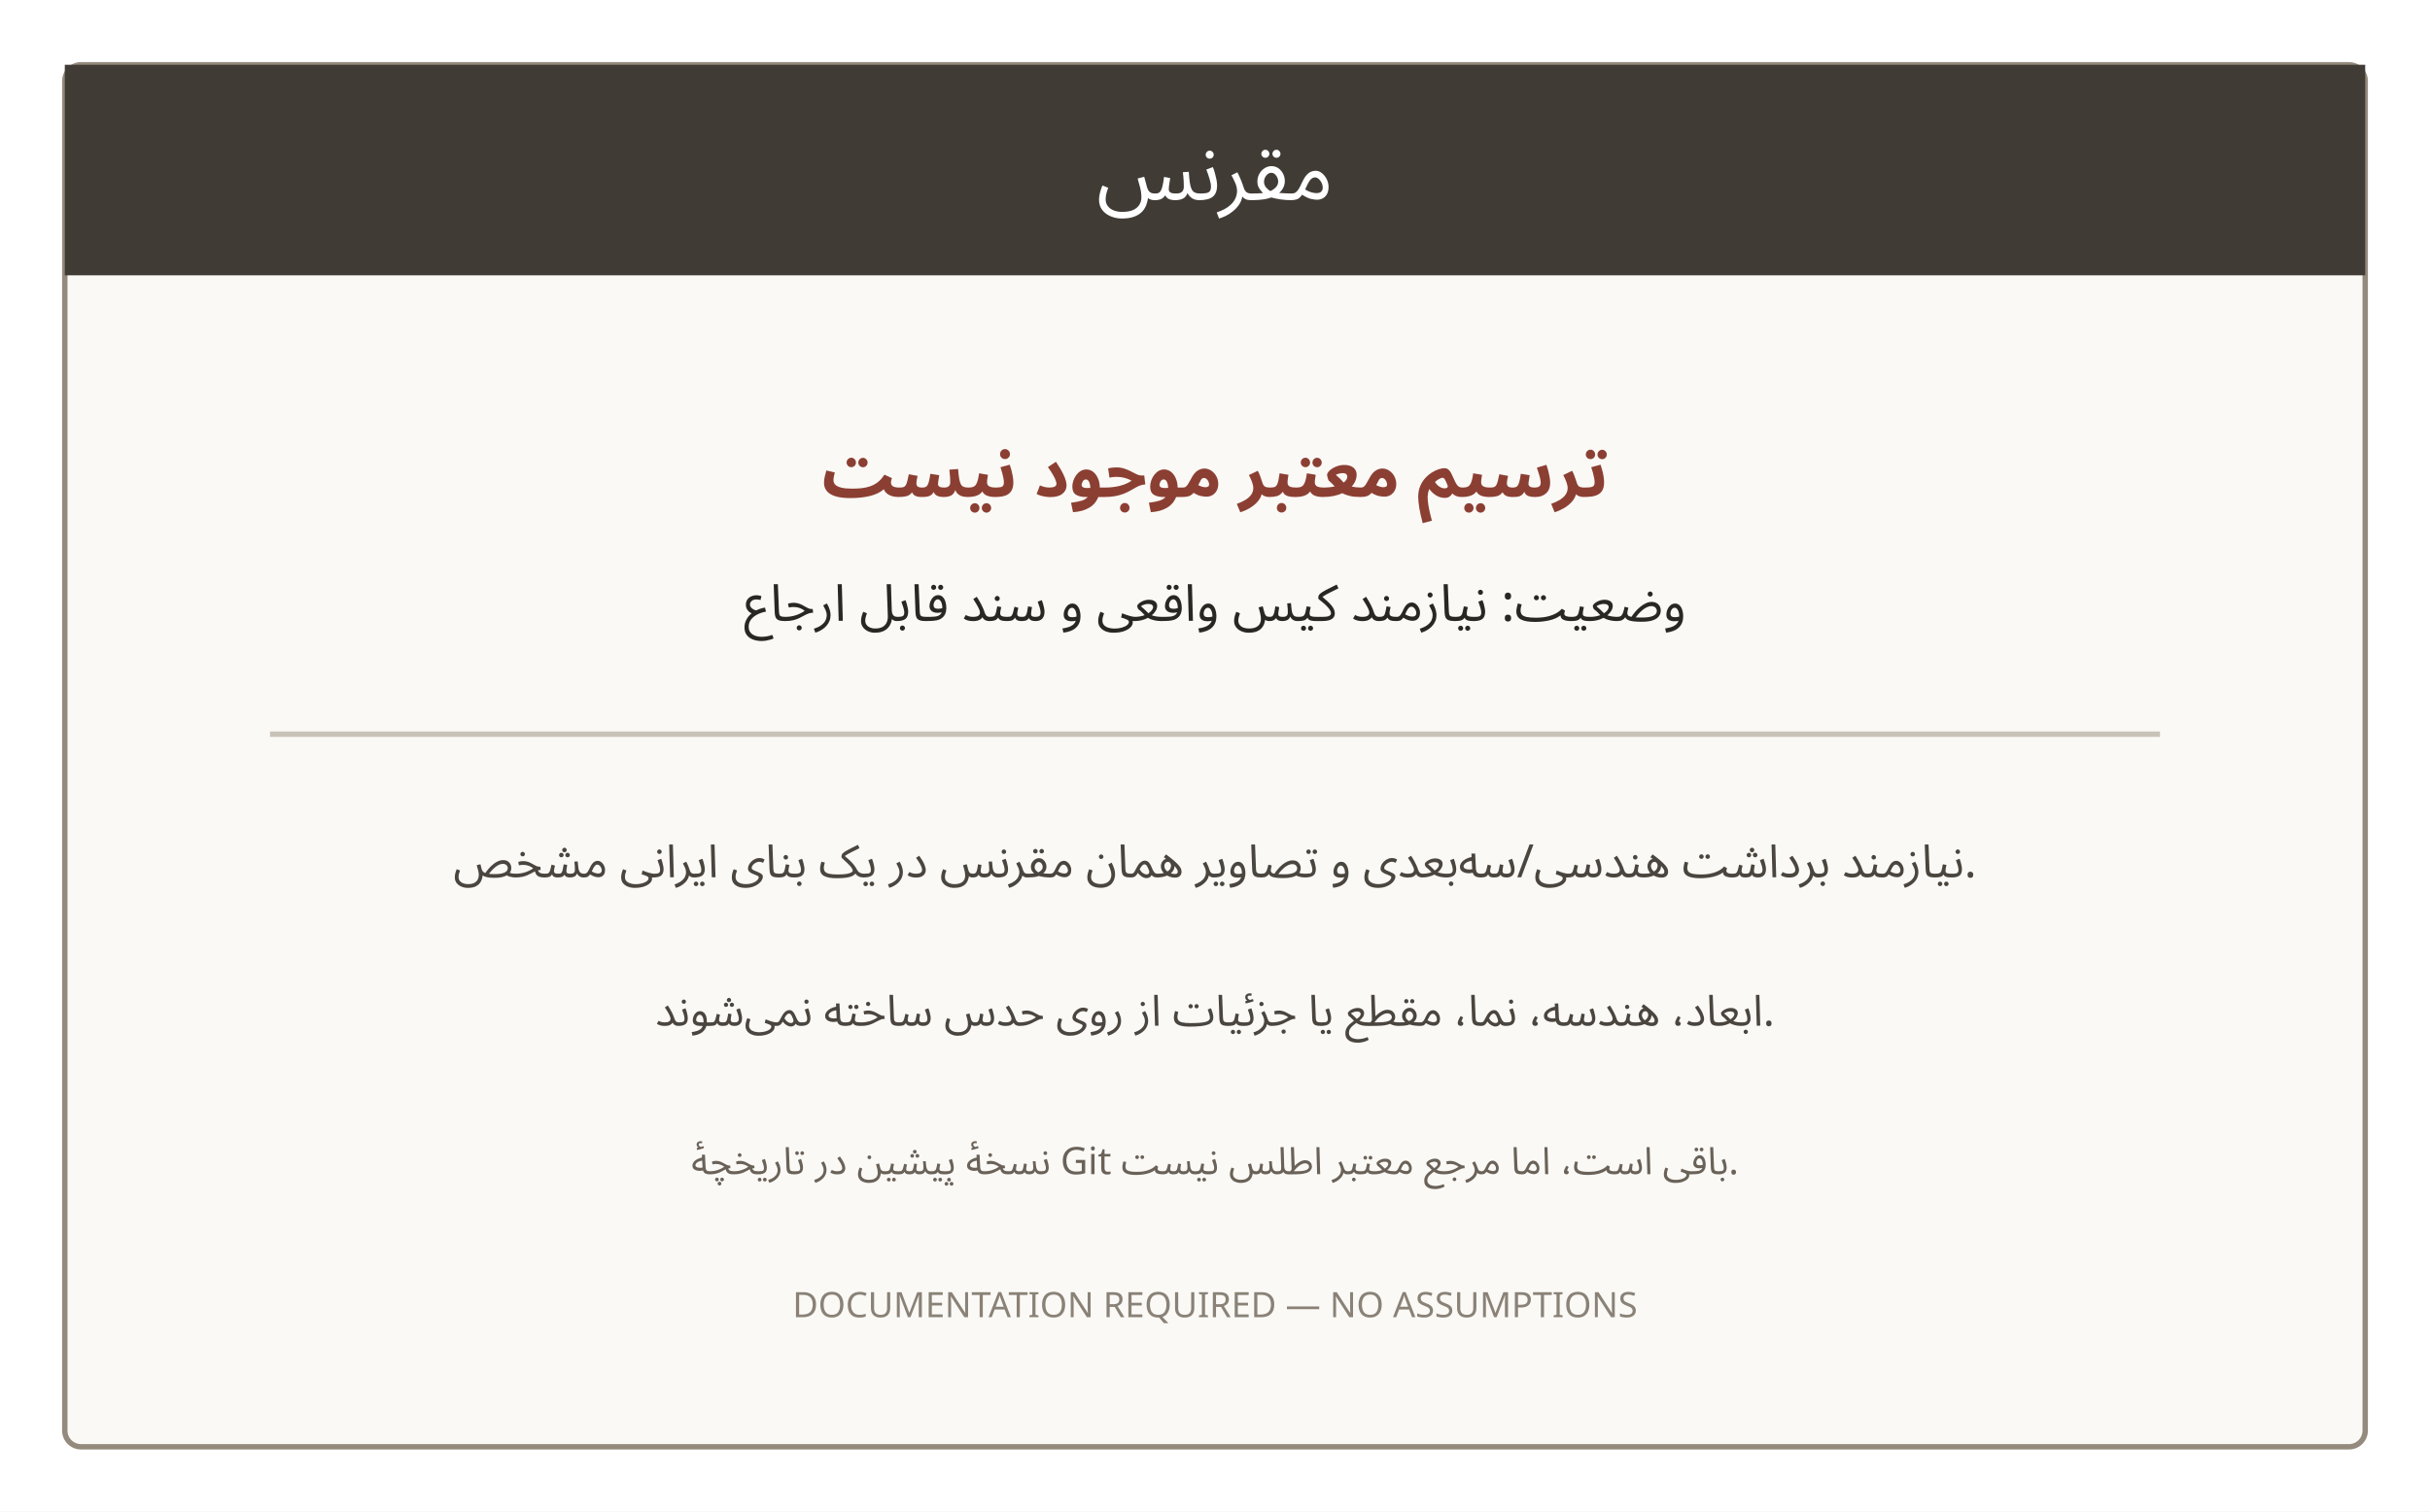
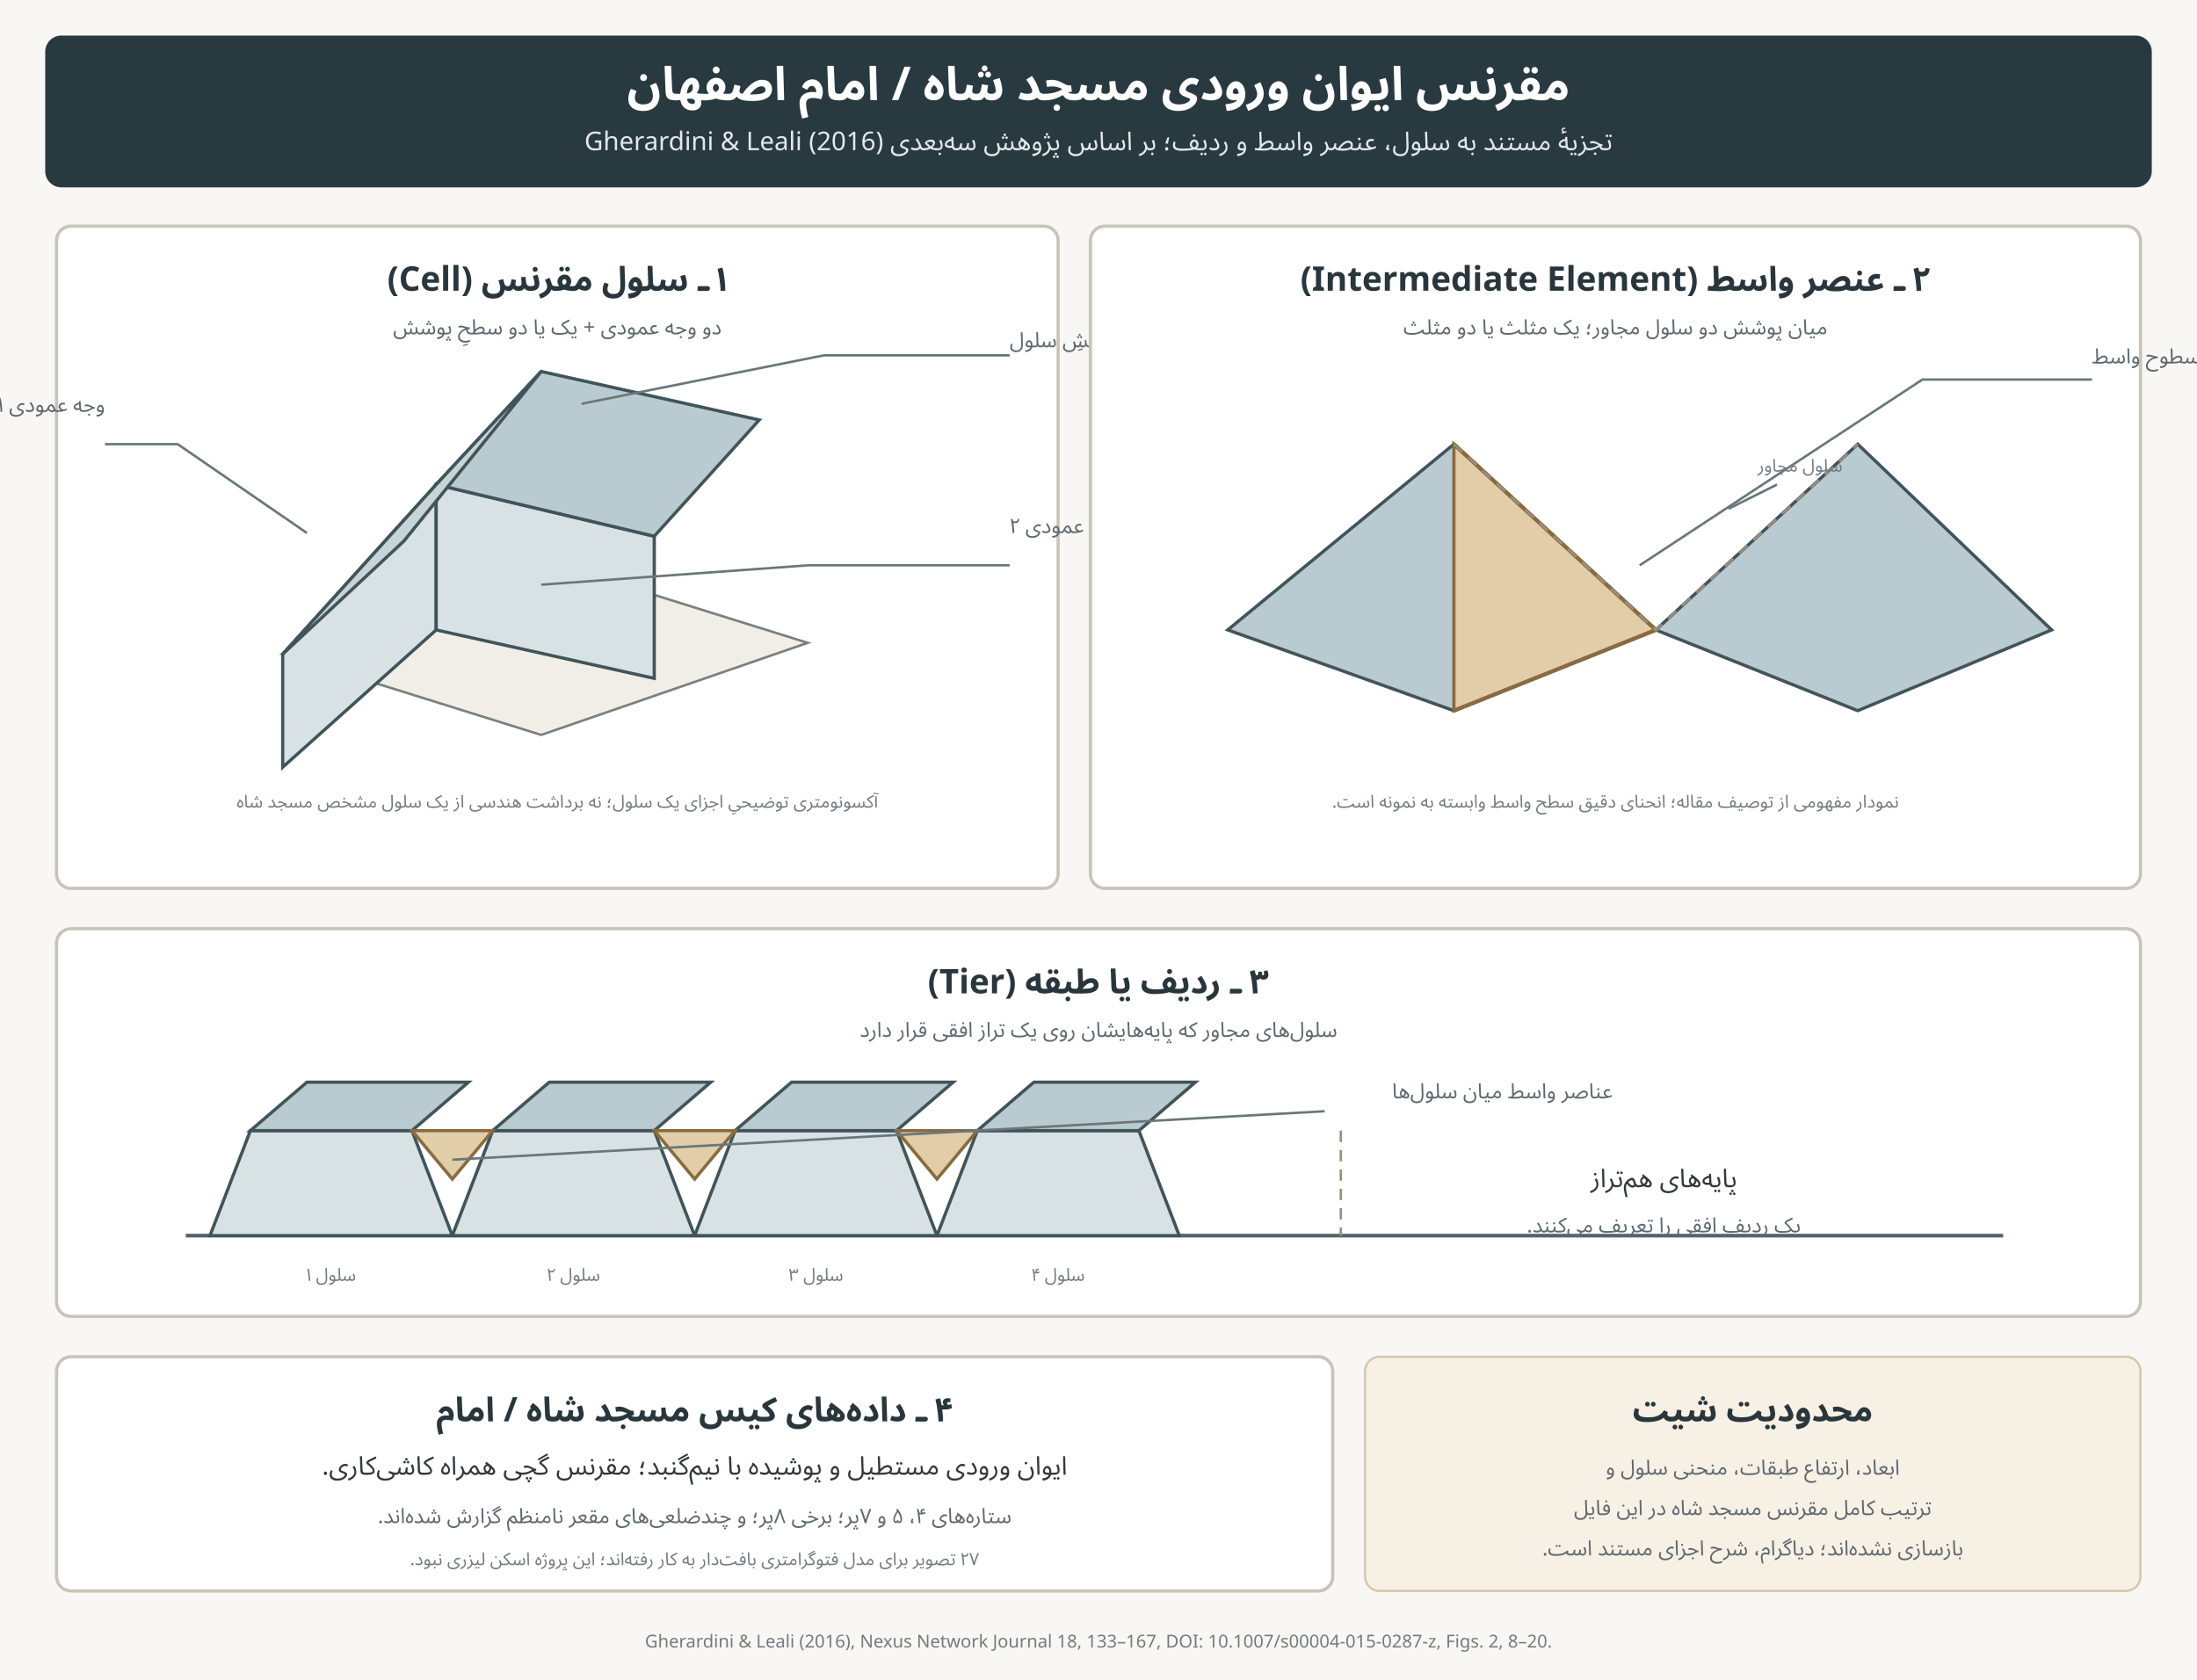
- <svg xmlns="http://www.w3.org/2000/svg" width="900" height="560" viewBox="0 0 900 560" role="img" aria-labelledby="title desc">
-   <rect width="900" height="560" fill="#fff" />
-   <rect x="24" y="24" width="852" height="512" rx="6" fill="#faf9f6" stroke="#948a7d" stroke-width="2" />
-   <rect x="24" y="24" width="852" height="78" fill="#403b35" />
-   <text x="450" y="74" text-anchor="middle" font-family="Vazirmatn,Noto Sans Arabic,sans-serif" font-size="30" fill="#fff">مقرنس</text>
-   <text x="450" y="184" text-anchor="middle" font-family="Vazirmatn,Noto Sans Arabic,sans-serif" font-size="25" font-weight="700" fill="#8b3f32">ترسیم معتبر موجود نیست</text>
-   <text x="450" y="230" text-anchor="middle" font-family="Vazirmatn,Noto Sans Arabic,sans-serif" font-size="19" fill="#292722">وضعیت: نیازمند کیس واقعی و سند قابل ارجاع</text>
-   <line x1="100" y1="272" x2="800" y2="272" stroke="#c9c2b8" stroke-width="2" />
-   <text x="450" y="325" text-anchor="middle" font-family="Vazirmatn,Noto Sans Arabic,sans-serif" font-size="17" fill="#4a453e">نیازمند برداشت هندسی/سه‌بعدی و تصاویر همان مقرنس در یک بنای ایرانی مشخص.</text>
-   <text x="450" y="380" text-anchor="middle" font-family="Vazirmatn,Noto Sans Arabic,sans-serif" font-size="16" fill="#4a453e">ابعاد، هندسه، نما، مقطع یا جزئیات از روی حدس ساخته نمی‌شوند.</text>
-   <text x="450" y="435" text-anchor="middle" font-family="Vazirmatn,Noto Sans Arabic,sans-serif" font-size="14" fill="#6a6258">نسخهٔ پیشین در تاریخچهٔ Git باقی است، اما مرجع معتبر اطلس نیست.</text>
-   <text x="450" y="488" text-anchor="middle" font-family="Vazirmatn,Noto Sans Arabic,sans-serif" font-size="13" fill="#8a8277">DOCUMENTATION REQUIRED — NO ASSUMPTIONS</text>
+ <svg xmlns="http://www.w3.org/2000/svg" width="1360" height="1040" viewBox="0 0 1360 1040" role="img" aria-labelledby="t d">
+   <defs>
+     <style>
+  .bg{fill:#f8f7f3}.panel{fill:#fff;stroke:#c9c4ba;stroke-width:2}
+  .title{font-family:Vazirmatn,'Noto Sans Arabic',sans-serif;font-size:29px;font-weight:700;fill:#20282d}
+  .subtitle{font-family:Vazirmatn,'Noto Sans Arabic',sans-serif;font-size:16px;fill:#4d5960}
+  .head{font-family:Vazirmatn,'Noto Sans Arabic',sans-serif;font-size:21px;font-weight:700;fill:#29363c}
+  .body{font-family:Vazirmatn,'Noto Sans Arabic',sans-serif;font-size:16px;fill:#30383c}
+  .small{font-family:Vazirmatn,'Noto Sans Arabic',sans-serif;font-size:13px;fill:#5d686e}
+  .tiny{font-family:Vazirmatn,'Noto Sans Arabic',sans-serif;font-size:11px;fill:#727b80}
+  .facet{fill:#d8e2e4;stroke:#41545a;stroke-width:2}
+  .roof{fill:#b9cbd0;stroke:#41545a;stroke-width:2}
+  .inter{fill:#e2cda9;stroke:#896b40;stroke-width:2}
+  .base{stroke:#56656a;stroke-width:2.3;fill:none}
+  .guide{stroke:#9a8e7f;stroke-width:1.5;stroke-dasharray:7 5;fill:none}
+  .call{stroke:#69777b;stroke-width:1.5;fill:none}
+  .warn{fill:#f7f0e4;stroke:#d6c7ae;stroke-width:1.4}
+  </style>
+   </defs>
+   <rect width="1360" height="1040" class="bg" />
+   <rect x="28" y="22" width="1304" height="94" rx="10" fill="#293940" />
+   <text x="680" y="62" text-anchor="middle" class="title" style="fill:#fff" direction="rtl">مقرنس ایوان ورودی مسجد شاه / امام اصفهان</text>
+   <text x="680" y="93" text-anchor="middle" class="subtitle" style="fill:#e2e8eb" direction="rtl">تجزیهٔ مستند به سلول، عنصر واسط و ردیف؛ بر اساس پژوهش سه‌بعدی Gherardini &amp; Leali (2016)</text>
+   <rect x="35" y="140" width="620" height="410" rx="9" class="panel" />
+   <text x="345" y="180" text-anchor="middle" class="head" direction="rtl">۱ ـ سلول مقرنس (Cell)</text>
+   <text x="345" y="207" text-anchor="middle" class="small" direction="rtl">دو وجه عمودی + یک یا دو سطحِ پوشش</text>
+   <polygon points="175,405 335,455 500,398 340,348" fill="#f1eee7" stroke="#7b807d" stroke-width="1.5" />
+   <polygon points="175,405 270,300 270,390 175,475" class="facet" />
+   <polygon points="270,300 405,332 405,420 270,390" class="facet" />
+   <polygon points="270,300 335,230 470,260 405,332" class="roof" />
+   <polygon points="175,405 270,300 335,230 250,335" fill="#c7d5d8" stroke="#41545a" stroke-width="2" />
+   <path d="M190 330L110 275H65" class="call" />
+   <text x="65" y="255" class="small" direction="rtl">وجه عمودی ۱</text>
+   <path d="M335 362L500 350H625" class="call" />
+   <text x="625" y="330" text-anchor="end" class="small" direction="rtl">وجه عمودی ۲</text>
+   <path d="M360 250L510 220H625" class="call" />
+   <text x="625" y="215" text-anchor="end" class="small" direction="rtl">سطح پوششِ سلول</text>
+   <text x="345" y="500" text-anchor="middle" class="tiny" direction="rtl">آکسونومتری توضیحیِ اجزای یک سلول؛ نه برداشت هندسی از یک سلول مشخص مسجد شاه</text>
+   <rect x="675" y="140" width="650" height="410" rx="9" class="panel" />
+   <text x="1000" y="180" text-anchor="middle" class="head" direction="rtl">۲ ـ عنصر واسط (Intermediate Element)</text>
+   <text x="1000" y="207" text-anchor="middle" class="small" direction="rtl">میان پوشش دو سلول مجاور؛ یک مثلث یا دو مثلث</text>
+   <polygon points="760,390 900,275 1025,390 900,440" class="roof" />
+   <polygon points="1025,390 1150,275 1270,390 1150,440" class="roof" />
+   <polygon points="900,275 1025,390 900,440" class="inter" />
+   <path d="M900 275L1025 390L900 440" stroke="#896b40" stroke-width="2.5" fill="none" />
+   <path d="M900 275L1025 390L1150 275" class="guide" />
+   <path d="M1015 350L1190 235H1295" class="call" />
+   <text x="1295" y="225" text-anchor="end" class="small" direction="rtl">سطح/سطوح واسط</text>
+   <path d="M1070 315L1100 300" class="call" />
+   <text x="1088" y="292" text-anchor="end" class="tiny" direction="rtl">سلول مجاور</text>
+   <text x="1000" y="500" text-anchor="middle" class="tiny" direction="rtl">نمودار مفهومی از توصیف مقاله؛ انحنای دقیق سطح واسط وابسته به نمونه است.</text>
+   <rect x="35" y="575" width="1290" height="240" rx="9" class="panel" />
+   <text x="680" y="615" text-anchor="middle" class="head" direction="rtl">۳ ـ ردیف یا طبقه (Tier)</text>
+   <text x="680" y="642" text-anchor="middle" class="small" direction="rtl">سلول‌های مجاور که پایه‌هایشان روی یک تراز افقی قرار دارد</text>
+   <line x1="115" y1="765" x2="1240" y2="765" class="base" />
+   <g>
+     <polygon points="130,765 155,700 255,700 280,765" class="facet" />
+     <polygon points="155,700 190,670 290,670 255,700" class="roof" />
+     <polygon points="280,765 305,700 405,700 430,765" class="facet" />
+     <polygon points="305,700 340,670 440,670 405,700" class="roof" />
+     <polygon points="430,765 455,700 555,700 580,765" class="facet" />
+     <polygon points="455,700 490,670 590,670 555,700" class="roof" />
+     <polygon points="580,765 605,700 705,700 730,765" class="facet" />
+     <polygon points="605,700 640,670 740,670 705,700" class="roof" />
+     <polygon points="255,700 305,700 280,730" class="inter" />
+     <polygon points="405,700 455,700 430,730" class="inter" />
+     <polygon points="555,700 605,700 580,730" class="inter" />
+     <text x="205" y="793" text-anchor="middle" class="tiny">سلول ۱</text>
+     <text x="355" y="793" text-anchor="middle" class="tiny">سلول ۲</text>
+     <text x="505" y="793" text-anchor="middle" class="tiny">سلول ۳</text>
+     <text x="655" y="793" text-anchor="middle" class="tiny">سلول ۴</text>
+   </g>
+   <path d="M280 718L820 688" class="call" />
+   <text x="930" y="680" text-anchor="middle" class="small" direction="rtl">عناصر واسط میان سلول‌ها</text>
+   <path d="M830 700V765" class="guide" />
+   <text x="1030" y="735" text-anchor="middle" class="body" direction="rtl">پایه‌های هم‌تراز</text>
+   <text x="1030" y="763" text-anchor="middle" class="small" direction="rtl">یک ردیف افقی را تعریف می‌کنند.</text>
+   <rect x="35" y="840" width="790" height="145" rx="9" class="panel" />
+   <text x="430" y="880" text-anchor="middle" class="head" direction="rtl">۴ ـ داده‌های کیس مسجد شاه / امام</text>
+   <text x="430" y="913" text-anchor="middle" class="body" direction="rtl">ایوان ورودی مستطیل و پوشیده با نیم‌گنبد؛ مقرنس گچی همراه کاشی‌کاری.</text>
+   <text x="430" y="943" text-anchor="middle" class="small" direction="rtl">ستاره‌های ۴، ۵ و ۷پر؛ برخی ۸پر؛ و چندضلعی‌های مقعر نامنظم گزارش شده‌اند.</text>
+   <text x="430" y="969" text-anchor="middle" class="tiny" direction="rtl">۲۷ تصویر برای مدل فتوگرامتری بافت‌دار به کار رفته‌اند؛ این پروژه اسکن لیزری نبود.</text>
+   <rect x="845" y="840" width="480" height="145" rx="9" class="warn" />
+   <text x="1085" y="880" text-anchor="middle" class="head" direction="rtl">محدودیت شیت</text>
+   <text x="1085" y="913" text-anchor="middle" class="small" direction="rtl">ابعاد، ارتفاع طبقات، منحنی سلول و</text>
+   <text x="1085" y="938" text-anchor="middle" class="small" direction="rtl">ترتیب کامل مقرنس مسجد شاه در این فایل</text>
+   <text x="1085" y="963" text-anchor="middle" class="small" direction="rtl">بازسازی نشده‌اند؛ دیاگرام، شرح اجزای مستند است.</text>
+   <text x="680" y="1020" text-anchor="middle" class="tiny">Gherardini &amp; Leali (2016), Nexus Network Journal 18, 133–167, DOI: 10.1007/s00004-015-0287-z, Figs. 2, 8–20.</text>
</svg>
